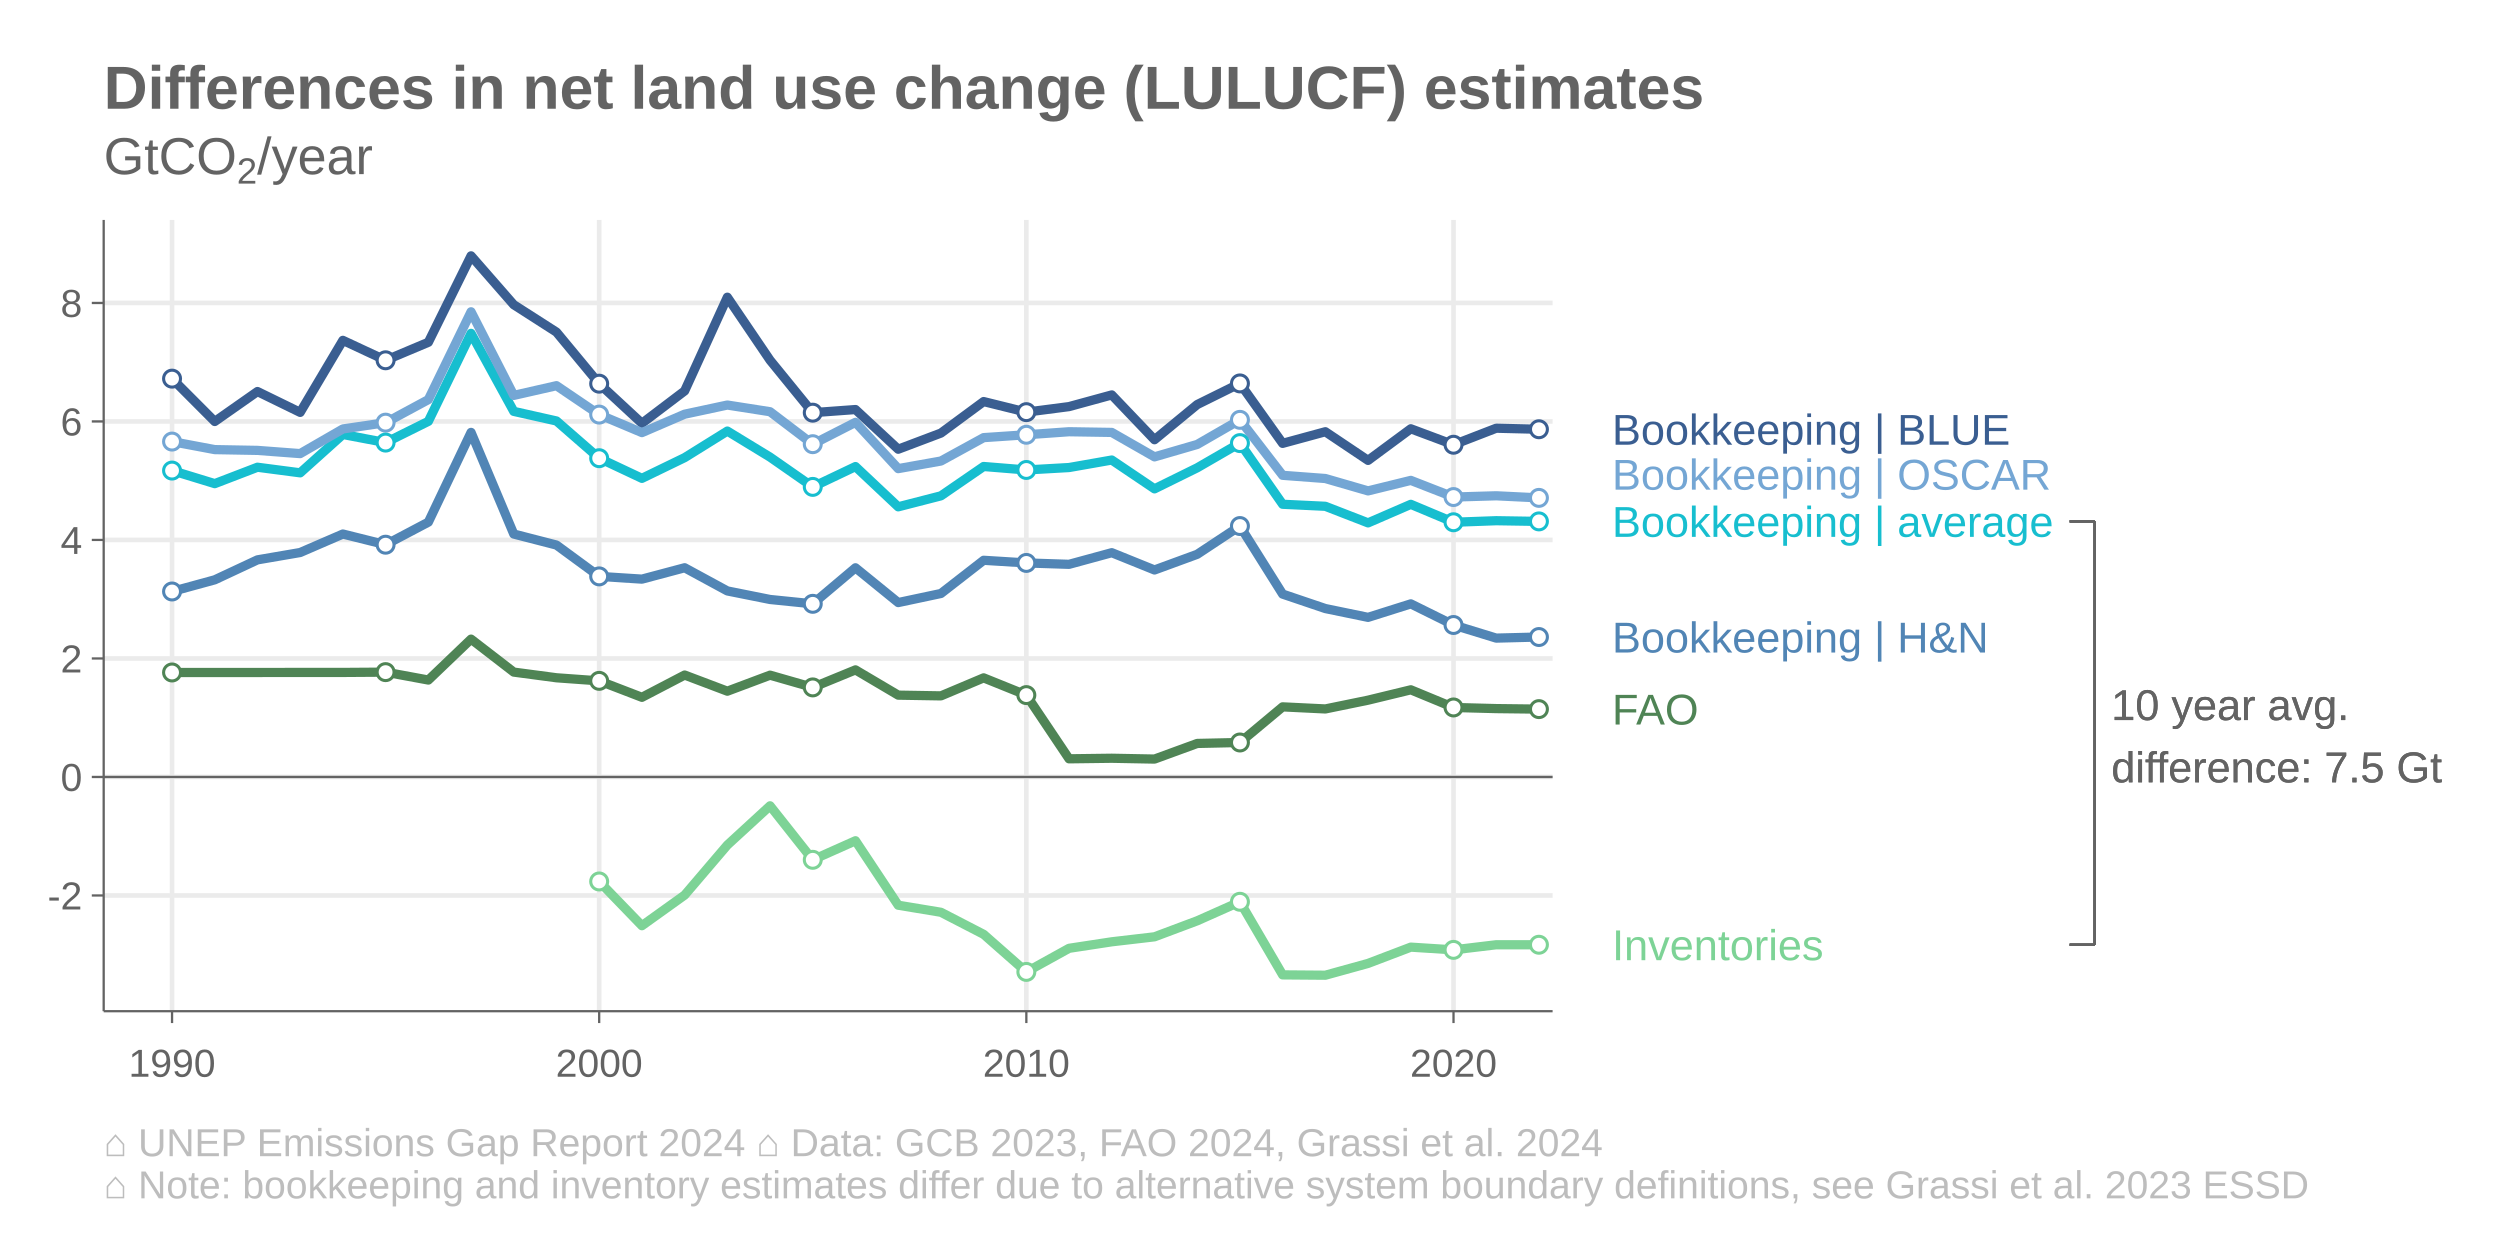
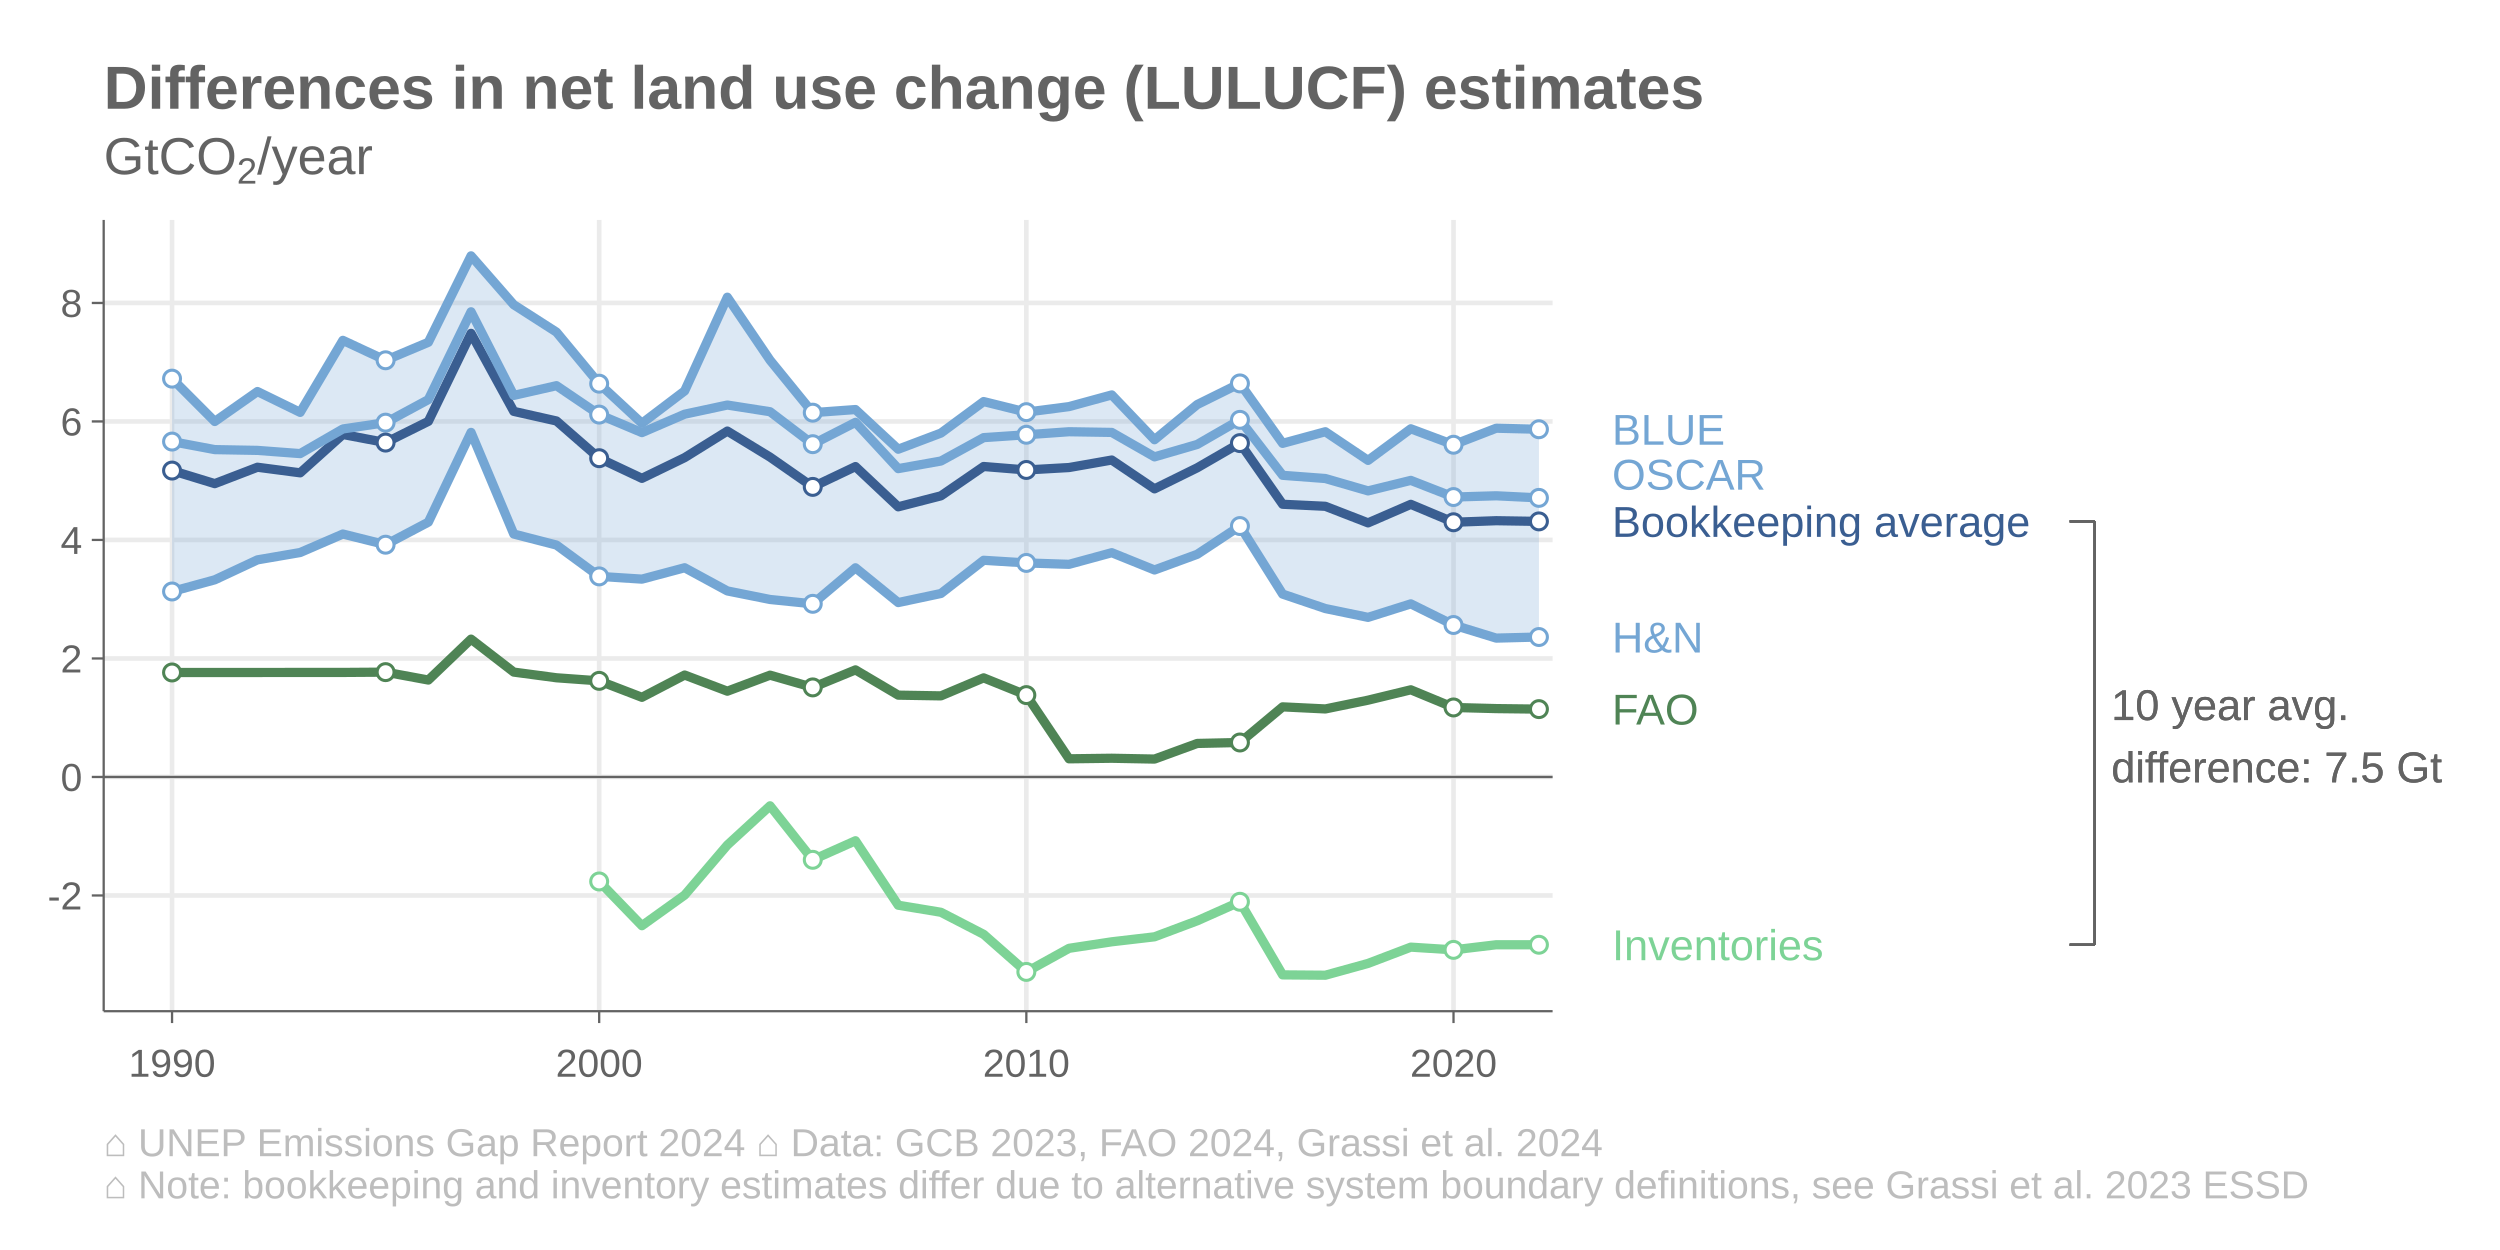
<svg xmlns="http://www.w3.org/2000/svg" class="svglite" width="576.00pt" height="288.00pt" viewBox="0 0 576.00 288.00">
  <defs>
    <style type="text/css">
    .svglite line, .svglite polyline, .svglite polygon, .svglite path, .svglite rect, .svglite circle {
      fill: none;
      stroke: #000000;
      stroke-linecap: round;
      stroke-linejoin: round;
      stroke-miterlimit: 10.00;
    }
    .svglite text {
      white-space: pre;
    }
  </style>
  </defs>
  <rect width="100%" height="100%" style="stroke: none; fill: #FFFFFF;" />
  <defs>
    <clipPath id="cpMC4wMHw1NzYuMDB8MC4wMHwyODguMDA=">
      <rect x="0.00" y="0.00" width="576.00" height="288.00" />
    </clipPath>
  </defs>
  <g clip-path="url(#cpMC4wMHw1NzYuMDB8MC4wMHwyODguMDA=)">
    <rect x="0.00" y="0.00" width="576.00" height="288.00" style="stroke-width: 1.07; stroke: #FFFFFF; fill: #FFFFFF;" />
  </g>
  <defs>
    <clipPath id="cpMjMuODl8NTY1LjA0fDUwLjY3fDIzMi45OA==">
      <rect x="23.89" y="50.67" width="541.15" height="182.31" />
    </clipPath>
  </defs>
  <g clip-path="url(#cpMjMuODl8NTY1LjA0fDUwLjY3fDIzMi45OA==)">
</g>
  <g clip-path="url(#cpMC4wMHw1NzYuMDB8MC4wMHwyODguMDA=)">
</g>
  <defs>
    <clipPath id="cpNS40OHwzNjMuMjB8NS40OHwyODIuNTI=">
      <rect x="5.48" y="5.48" width="357.72" height="277.04" />
    </clipPath>
  </defs>
  <g clip-path="url(#cpNS40OHwzNjMuMjB8NS40OHwyODIuNTI=)">
    <rect x="5.48" y="5.48" width="357.72" height="277.04" style="stroke-width: 1.07; stroke: #FFFFFF; fill: #FFFFFF;" />
  </g>
  <g clip-path="url(#cpMC4wMHw1NzYuMDB8MC4wMHwyODguMDA=)">
</g>
  <defs>
    <clipPath id="cpMzYzLjIwfDU3MC41Mnw1LjQ4fDI4Mi41Mg==">
      <rect x="363.20" y="5.48" width="207.32" height="277.04" />
    </clipPath>
  </defs>
  <g clip-path="url(#cpMzYzLjIwfDU3MC41Mnw1LjQ4fDI4Mi41Mg==)">
    <rect x="363.20" y="5.48" width="207.32" height="277.04" style="stroke-width: 1.07; stroke: #FFFFFF; fill: #FFFFFF;" />
  </g>
  <g clip-path="url(#cpMC4wMHw1NzYuMDB8MC4wMHwyODguMDA=)">
</g>
  <defs>
    <clipPath id="cpMjMuODl8MzU3LjcyfDUwLjY3fDIzMi45OA==">
      <rect x="23.89" y="50.67" width="333.83" height="182.31" />
    </clipPath>
  </defs>
  <g clip-path="url(#cpMjMuODl8MzU3LjcyfDUwLjY3fDIzMi45OA==)">
    <polyline points="23.89,206.32 357.72,206.32 " style="stroke-width: 1.07; stroke: #EBEBEB; stroke-linecap: butt;" />
    <polyline points="23.89,179.01 357.72,179.01 " style="stroke-width: 1.07; stroke: #EBEBEB; stroke-linecap: butt;" />
    <polyline points="23.89,151.71 357.72,151.71 " style="stroke-width: 1.07; stroke: #EBEBEB; stroke-linecap: butt;" />
    <polyline points="23.89,124.40 357.72,124.40 " style="stroke-width: 1.07; stroke: #EBEBEB; stroke-linecap: butt;" />
    <polyline points="23.89,97.10 357.72,97.10 " style="stroke-width: 1.07; stroke: #EBEBEB; stroke-linecap: butt;" />
    <polyline points="23.89,69.80 357.72,69.80 " style="stroke-width: 1.07; stroke: #EBEBEB; stroke-linecap: butt;" />
    <polyline points="39.64,232.98 39.64,50.67 " style="stroke-width: 1.07; stroke: #EBEBEB; stroke-linecap: butt;" />
    <polyline points="138.05,232.98 138.05,50.67 " style="stroke-width: 1.07; stroke: #EBEBEB; stroke-linecap: butt;" />
    <polyline points="236.47,232.98 236.47,50.67 " style="stroke-width: 1.07; stroke: #EBEBEB; stroke-linecap: butt;" />
    <polyline points="334.89,232.98 334.89,50.67 " style="stroke-width: 1.07; stroke: #EBEBEB; stroke-linecap: butt;" />
+     <polygon points="39.64,87.24 49.48,97.11 59.32,90.21 69.16,95.01 79.00,78.42 88.84,83.01 98.69,78.86 108.53,58.95 118.37,70.21 128.21,76.52 138.05,88.40 147.90,97.53 157.74,90.07 167.58,68.48 177.42,82.99 187.26,95.08 197.10,94.36 206.95,103.50 216.79,99.78 226.63,92.52 236.47,94.96 246.31,93.68 256.15,90.99 266.00,101.31 275.84,93.21 285.68,88.34 295.52,102.15 305.36,99.47 315.20,106.07 325.05,98.79 334.89,102.47 344.73,98.66 354.57,98.90 354.57,146.77 344.73,147.02 334.89,144.00 325.05,139.13 315.20,142.24 305.36,140.21 295.52,136.88 285.68,121.20 275.84,127.71 266.00,131.32 256.15,127.34 246.31,130.02 236.47,129.70 226.63,129.09 216.79,136.74 206.95,138.83 197.10,130.82 187.26,139.12 177.42,138.12 167.58,136.15 157.74,130.81 147.90,133.43 138.05,132.80 128.21,125.58 118.37,123.04 108.53,99.63 98.69,120.30 88.84,125.50 79.00,123.04 69.16,127.30 59.32,128.99 49.48,133.59 39.64,136.28 " style="stroke-width: 0.00; stroke: none; stroke-linecap: butt; fill: #74A6D4; fill-opacity: 0.25;" />
+     <polyline points="39.64,87.24 49.48,97.11 59.32,90.21 69.16,95.01 79.00,78.42 88.84,83.01 98.69,78.86 108.53,58.95 118.37,70.21 128.21,76.52 138.05,88.40 147.90,97.53 157.74,90.07 167.58,68.48 177.42,82.99 187.26,95.08 197.10,94.36 206.95,103.50 216.79,99.78 226.63,92.52 236.47,94.96 246.31,93.68 256.15,90.99 266.00,101.31 275.84,93.21 285.68,88.34 295.52,102.15 305.36,99.47 315.20,106.07 325.05,98.79 334.89,102.47 344.73,98.66 354.57,98.90 " style="stroke-width: 1.07; stroke: none; stroke-linecap: butt;" />
+     <polyline points="354.57,146.77 344.73,147.02 334.89,144.00 325.05,139.13 315.20,142.24 305.36,140.21 295.52,136.88 285.68,121.20 275.84,127.71 266.00,131.32 256.15,127.34 246.31,130.02 236.47,129.70 226.63,129.09 216.79,136.74 206.95,138.83 197.10,130.82 187.26,139.12 177.42,138.12 167.58,136.15 157.74,130.81 147.90,133.43 138.05,132.80 128.21,125.58 118.37,123.04 108.53,99.63 98.69,120.30 88.84,125.50 79.00,123.04 69.16,127.30 59.32,128.99 49.48,133.59 39.64,136.28 " style="stroke-width: 1.07; stroke: none; stroke-linecap: butt;" />
    <polyline points="138.05,203.09 147.90,213.28 157.74,206.23 167.58,194.70 177.42,185.66 187.26,198.10 197.10,193.71 206.95,208.56 216.79,210.19 226.63,215.27 236.47,223.93 246.31,218.49 256.15,216.99 266.00,215.84 275.84,212.15 285.68,207.77 295.52,224.61 305.36,224.69 315.20,221.97 325.05,218.22 334.89,218.85 344.73,217.67 354.57,217.67 " style="stroke-width: 2.13; stroke: #7DD396; stroke-linecap: butt;" />
-     <polyline points="39.64,108.42 49.48,111.43 59.32,107.65 69.16,108.94 79.00,100.10 88.84,101.97 98.69,97.08 108.53,76.81 118.37,94.78 128.21,96.99 138.05,105.57 147.90,110.21 157.74,105.44 167.58,99.32 177.42,105.32 187.26,112.18 197.10,107.50 206.95,116.77 216.79,114.24 226.63,107.48 236.47,108.28 246.31,107.72 256.15,105.99 266.00,112.63 275.84,107.78 285.68,102.09 295.52,116.18 305.36,116.65 315.20,120.47 325.05,116.20 334.89,120.33 344.73,119.97 354.57,120.13 " style="stroke-width: 2.13; stroke: #17BECF; stroke-linecap: butt;" />
-     <polyline points="39.64,87.24 49.48,97.11 59.32,90.21 69.16,95.01 79.00,78.42 88.84,83.01 98.69,78.86 108.53,58.95 118.37,70.21 128.21,76.52 138.05,88.40 147.90,97.53 157.74,90.07 167.58,68.48 177.42,82.99 187.26,95.08 197.10,94.36 206.95,103.50 216.79,99.78 226.63,92.52 236.47,94.96 246.31,93.68 256.15,90.99 266.00,101.31 275.84,93.21 285.68,88.34 295.52,102.15 305.36,99.47 315.20,106.07 325.05,98.79 334.89,102.47 344.73,98.66 354.57,98.90 " style="stroke-width: 2.13; stroke: #3A5E91; stroke-linecap: butt;" />
-     <polyline points="39.64,136.28 49.48,133.59 59.32,128.99 69.16,127.30 79.00,123.04 88.84,125.50 98.69,120.30 108.53,99.63 118.37,123.04 128.21,125.58 138.05,132.80 147.90,133.43 157.74,130.81 167.58,136.15 177.42,138.12 187.26,139.12 197.10,130.82 206.95,138.83 216.79,136.74 226.63,129.09 236.47,129.70 246.31,130.02 256.15,127.34 266.00,131.32 275.84,127.71 285.68,121.20 295.52,136.88 305.36,140.21 315.20,142.24 325.05,139.13 334.89,144.00 344.73,147.02 354.57,146.77 " style="stroke-width: 2.13; stroke: #5185B5; stroke-linecap: butt;" />
+     <polyline points="39.64,108.42 49.48,111.43 59.32,107.65 69.16,108.94 79.00,100.10 88.84,101.97 98.69,97.08 108.53,76.81 118.37,94.78 128.21,96.99 138.05,105.57 147.90,110.21 157.74,105.44 167.58,99.32 177.42,105.32 187.26,112.18 197.10,107.50 206.95,116.77 216.79,114.24 226.63,107.48 236.47,108.28 246.31,107.72 256.15,105.99 266.00,112.63 275.84,107.78 285.68,102.09 295.52,116.18 305.36,116.65 315.20,120.47 325.05,116.20 334.89,120.33 344.73,119.97 354.57,120.13 " style="stroke-width: 2.13; stroke: #3A5E91; stroke-linecap: butt;" />
+     <polyline points="39.64,87.24 49.48,97.11 59.32,90.21 69.16,95.01 79.00,78.42 88.84,83.01 98.69,78.86 108.53,58.95 118.37,70.21 128.21,76.52 138.05,88.40 147.90,97.53 157.74,90.07 167.58,68.48 177.42,82.99 187.26,95.08 197.10,94.36 206.95,103.50 216.79,99.78 226.63,92.52 236.47,94.96 246.31,93.68 256.15,90.99 266.00,101.31 275.84,93.21 285.68,88.34 295.52,102.15 305.36,99.47 315.20,106.07 325.05,98.79 334.89,102.47 344.73,98.66 354.57,98.90 " style="stroke-width: 2.13; stroke: #74A6D4; stroke-linecap: butt;" />
+     <polyline points="39.64,136.28 49.48,133.59 59.32,128.99 69.16,127.30 79.00,123.04 88.84,125.50 98.69,120.30 108.53,99.63 118.37,123.04 128.21,125.58 138.05,132.80 147.90,133.43 157.74,130.81 167.58,136.15 177.42,138.12 187.26,139.12 197.10,130.82 206.95,138.83 216.79,136.74 226.63,129.09 236.47,129.70 246.31,130.02 256.15,127.34 266.00,131.32 275.84,127.71 285.68,121.20 295.52,136.88 305.36,140.21 315.20,142.24 325.05,139.13 334.89,144.00 344.73,147.02 354.57,146.77 " style="stroke-width: 2.13; stroke: #74A6D4; stroke-linecap: butt;" />
    <polyline points="39.64,101.74 49.48,103.59 59.32,103.77 69.16,104.51 79.00,98.83 88.84,97.38 98.69,92.07 108.53,71.84 118.37,91.10 128.21,88.86 138.05,95.52 147.90,99.67 157.74,95.43 167.58,93.32 177.42,94.86 187.26,102.34 197.10,97.31 206.95,107.97 216.79,106.22 226.63,100.83 236.47,100.17 246.31,99.47 256.15,99.63 266.00,105.26 275.84,102.40 285.68,96.73 295.52,109.51 305.36,110.25 315.20,113.10 325.05,110.68 334.89,114.52 344.73,114.23 354.57,114.71 " style="stroke-width: 2.13; stroke: #74A6D4; stroke-linecap: butt;" />
    <polyline points="39.64,154.94 49.48,154.94 59.32,154.94 69.16,154.93 79.00,154.93 88.84,154.86 98.69,156.68 108.53,147.26 118.37,154.85 128.21,156.16 138.05,156.87 147.90,160.66 157.74,155.53 167.58,159.25 177.42,155.56 187.26,158.38 197.10,154.34 206.95,160.16 216.79,160.33 226.63,156.18 236.47,160.15 246.31,174.83 256.15,174.70 266.00,174.89 275.84,171.29 285.68,171.07 295.52,162.86 305.36,163.34 315.20,161.32 325.05,158.93 334.89,163.00 344.73,163.26 354.57,163.38 " style="stroke-width: 2.13; stroke: #4F8455; stroke-linecap: butt;" />
    <line x1="23.89" y1="179.01" x2="357.72" y2="179.01" style="stroke-width: 0.53; stroke: #636363; stroke-linecap: butt;" />
-     <circle cx="39.64" cy="87.24" r="1.95" style="stroke-width: 0.71; stroke: #3A5E91; fill: #FFFFFF;" />
-     <circle cx="88.84" cy="83.01" r="1.95" style="stroke-width: 0.71; stroke: #3A5E91; fill: #FFFFFF;" />
-     <circle cx="138.05" cy="88.40" r="1.95" style="stroke-width: 0.71; stroke: #3A5E91; fill: #FFFFFF;" />
-     <circle cx="187.26" cy="95.08" r="1.95" style="stroke-width: 0.71; stroke: #3A5E91; fill: #FFFFFF;" />
-     <circle cx="236.47" cy="94.96" r="1.95" style="stroke-width: 0.71; stroke: #3A5E91; fill: #FFFFFF;" />
-     <circle cx="285.68" cy="88.34" r="1.95" style="stroke-width: 0.71; stroke: #3A5E91; fill: #FFFFFF;" />
-     <circle cx="334.89" cy="102.47" r="1.95" style="stroke-width: 0.71; stroke: #3A5E91; fill: #FFFFFF;" />
-     <circle cx="354.57" cy="98.90" r="1.95" style="stroke-width: 0.71; stroke: #3A5E91; fill: #FFFFFF;" />
-     <circle cx="39.64" cy="136.28" r="1.95" style="stroke-width: 0.71; stroke: #5185B5; fill: #FFFFFF;" />
-     <circle cx="88.84" cy="125.50" r="1.95" style="stroke-width: 0.71; stroke: #5185B5; fill: #FFFFFF;" />
-     <circle cx="138.05" cy="132.80" r="1.95" style="stroke-width: 0.71; stroke: #5185B5; fill: #FFFFFF;" />
-     <circle cx="187.26" cy="139.12" r="1.95" style="stroke-width: 0.71; stroke: #5185B5; fill: #FFFFFF;" />
-     <circle cx="236.47" cy="129.70" r="1.95" style="stroke-width: 0.71; stroke: #5185B5; fill: #FFFFFF;" />
-     <circle cx="285.68" cy="121.20" r="1.95" style="stroke-width: 0.71; stroke: #5185B5; fill: #FFFFFF;" />
-     <circle cx="334.89" cy="144.00" r="1.95" style="stroke-width: 0.71; stroke: #5185B5; fill: #FFFFFF;" />
-     <circle cx="354.57" cy="146.77" r="1.95" style="stroke-width: 0.71; stroke: #5185B5; fill: #FFFFFF;" />
+     <circle cx="39.64" cy="87.24" r="1.95" style="stroke-width: 0.71; stroke: #74A6D4; fill: #FFFFFF;" />
+     <circle cx="88.84" cy="83.01" r="1.95" style="stroke-width: 0.71; stroke: #74A6D4; fill: #FFFFFF;" />
+     <circle cx="138.05" cy="88.40" r="1.95" style="stroke-width: 0.71; stroke: #74A6D4; fill: #FFFFFF;" />
+     <circle cx="187.26" cy="95.08" r="1.95" style="stroke-width: 0.71; stroke: #74A6D4; fill: #FFFFFF;" />
+     <circle cx="236.47" cy="94.96" r="1.95" style="stroke-width: 0.71; stroke: #74A6D4; fill: #FFFFFF;" />
+     <circle cx="285.68" cy="88.34" r="1.95" style="stroke-width: 0.71; stroke: #74A6D4; fill: #FFFFFF;" />
+     <circle cx="334.89" cy="102.47" r="1.95" style="stroke-width: 0.71; stroke: #74A6D4; fill: #FFFFFF;" />
+     <circle cx="354.57" cy="98.90" r="1.95" style="stroke-width: 0.71; stroke: #74A6D4; fill: #FFFFFF;" />
+     <circle cx="39.64" cy="136.28" r="1.95" style="stroke-width: 0.71; stroke: #74A6D4; fill: #FFFFFF;" />
+     <circle cx="88.84" cy="125.50" r="1.95" style="stroke-width: 0.71; stroke: #74A6D4; fill: #FFFFFF;" />
+     <circle cx="138.05" cy="132.80" r="1.95" style="stroke-width: 0.71; stroke: #74A6D4; fill: #FFFFFF;" />
+     <circle cx="187.26" cy="139.12" r="1.95" style="stroke-width: 0.71; stroke: #74A6D4; fill: #FFFFFF;" />
+     <circle cx="236.47" cy="129.70" r="1.95" style="stroke-width: 0.71; stroke: #74A6D4; fill: #FFFFFF;" />
+     <circle cx="285.68" cy="121.20" r="1.95" style="stroke-width: 0.71; stroke: #74A6D4; fill: #FFFFFF;" />
+     <circle cx="334.89" cy="144.00" r="1.95" style="stroke-width: 0.71; stroke: #74A6D4; fill: #FFFFFF;" />
+     <circle cx="354.57" cy="146.77" r="1.95" style="stroke-width: 0.71; stroke: #74A6D4; fill: #FFFFFF;" />
    <circle cx="39.64" cy="101.74" r="1.95" style="stroke-width: 0.71; stroke: #74A6D4; fill: #FFFFFF;" />
    <circle cx="88.84" cy="97.38" r="1.95" style="stroke-width: 0.71; stroke: #74A6D4; fill: #FFFFFF;" />
    <circle cx="138.05" cy="95.52" r="1.95" style="stroke-width: 0.71; stroke: #74A6D4; fill: #FFFFFF;" />
    <circle cx="187.26" cy="102.34" r="1.95" style="stroke-width: 0.71; stroke: #74A6D4; fill: #FFFFFF;" />
    <circle cx="236.47" cy="100.17" r="1.95" style="stroke-width: 0.71; stroke: #74A6D4; fill: #FFFFFF;" />
    <circle cx="285.68" cy="96.73" r="1.95" style="stroke-width: 0.71; stroke: #74A6D4; fill: #FFFFFF;" />
    <circle cx="334.89" cy="114.52" r="1.95" style="stroke-width: 0.71; stroke: #74A6D4; fill: #FFFFFF;" />
    <circle cx="354.57" cy="114.71" r="1.95" style="stroke-width: 0.71; stroke: #74A6D4; fill: #FFFFFF;" />
-     <circle cx="39.64" cy="108.42" r="1.95" style="stroke-width: 0.71; stroke: #17BECF; fill: #FFFFFF;" />
-     <circle cx="88.84" cy="101.97" r="1.95" style="stroke-width: 0.71; stroke: #17BECF; fill: #FFFFFF;" />
-     <circle cx="138.05" cy="105.57" r="1.95" style="stroke-width: 0.71; stroke: #17BECF; fill: #FFFFFF;" />
-     <circle cx="187.26" cy="112.18" r="1.95" style="stroke-width: 0.71; stroke: #17BECF; fill: #FFFFFF;" />
-     <circle cx="236.47" cy="108.28" r="1.95" style="stroke-width: 0.71; stroke: #17BECF; fill: #FFFFFF;" />
-     <circle cx="285.68" cy="102.09" r="1.95" style="stroke-width: 0.71; stroke: #17BECF; fill: #FFFFFF;" />
-     <circle cx="334.89" cy="120.33" r="1.95" style="stroke-width: 0.71; stroke: #17BECF; fill: #FFFFFF;" />
-     <circle cx="354.57" cy="120.13" r="1.95" style="stroke-width: 0.71; stroke: #17BECF; fill: #FFFFFF;" />
+     <circle cx="39.64" cy="108.42" r="1.95" style="stroke-width: 0.71; stroke: #3A5E91; fill: #FFFFFF;" />
+     <circle cx="88.84" cy="101.97" r="1.95" style="stroke-width: 0.71; stroke: #3A5E91; fill: #FFFFFF;" />
+     <circle cx="138.05" cy="105.57" r="1.95" style="stroke-width: 0.71; stroke: #3A5E91; fill: #FFFFFF;" />
+     <circle cx="187.26" cy="112.18" r="1.95" style="stroke-width: 0.71; stroke: #3A5E91; fill: #FFFFFF;" />
+     <circle cx="236.47" cy="108.28" r="1.95" style="stroke-width: 0.71; stroke: #3A5E91; fill: #FFFFFF;" />
+     <circle cx="285.68" cy="102.09" r="1.95" style="stroke-width: 0.71; stroke: #3A5E91; fill: #FFFFFF;" />
+     <circle cx="334.89" cy="120.33" r="1.95" style="stroke-width: 0.71; stroke: #3A5E91; fill: #FFFFFF;" />
+     <circle cx="354.57" cy="120.13" r="1.95" style="stroke-width: 0.71; stroke: #3A5E91; fill: #FFFFFF;" />
    <circle cx="138.05" cy="203.09" r="1.95" style="stroke-width: 0.71; stroke: #7DD396; fill: #FFFFFF;" />
    <circle cx="187.26" cy="198.10" r="1.95" style="stroke-width: 0.71; stroke: #7DD396; fill: #FFFFFF;" />
    <circle cx="236.47" cy="223.93" r="1.95" style="stroke-width: 0.71; stroke: #7DD396; fill: #FFFFFF;" />
    <circle cx="285.68" cy="207.77" r="1.95" style="stroke-width: 0.71; stroke: #7DD396; fill: #FFFFFF;" />
    <circle cx="334.89" cy="218.85" r="1.95" style="stroke-width: 0.71; stroke: #7DD396; fill: #FFFFFF;" />
    <circle cx="354.57" cy="217.67" r="1.95" style="stroke-width: 0.71; stroke: #7DD396; fill: #FFFFFF;" />
    <circle cx="39.64" cy="154.94" r="1.95" style="stroke-width: 0.71; stroke: #4F8455; fill: #FFFFFF;" />
    <circle cx="88.84" cy="154.86" r="1.95" style="stroke-width: 0.71; stroke: #4F8455; fill: #FFFFFF;" />
    <circle cx="138.05" cy="156.87" r="1.95" style="stroke-width: 0.71; stroke: #4F8455; fill: #FFFFFF;" />
    <circle cx="187.26" cy="158.38" r="1.95" style="stroke-width: 0.71; stroke: #4F8455; fill: #FFFFFF;" />
    <circle cx="236.47" cy="160.15" r="1.95" style="stroke-width: 0.71; stroke: #4F8455; fill: #FFFFFF;" />
    <circle cx="285.68" cy="171.07" r="1.95" style="stroke-width: 0.71; stroke: #4F8455; fill: #FFFFFF;" />
    <circle cx="334.89" cy="163.00" r="1.95" style="stroke-width: 0.71; stroke: #4F8455; fill: #FFFFFF;" />
    <circle cx="354.57" cy="163.38" r="1.95" style="stroke-width: 0.71; stroke: #4F8455; fill: #FFFFFF;" />
  </g>
  <g clip-path="url(#cpMC4wMHw1NzYuMDB8MC4wMHwyODguMDA=)">
    <polyline points="23.89,232.98 23.89,50.67 " style="stroke-width: 0.53; stroke: #636363; stroke-linecap: butt;" />
    <text x="18.96" y="209.54" text-anchor="end" style="font-size: 9.00px;fill: #636363; font-family: &quot;Arial&quot;;" textLength="8.00px" lengthAdjust="spacingAndGlyphs">-2</text>
    <text x="18.96" y="182.23" text-anchor="end" style="font-size: 9.00px;fill: #636363; font-family: &quot;Arial&quot;;" textLength="5.00px" lengthAdjust="spacingAndGlyphs">0</text>
    <text x="18.96" y="154.93" text-anchor="end" style="font-size: 9.00px;fill: #636363; font-family: &quot;Arial&quot;;" textLength="5.00px" lengthAdjust="spacingAndGlyphs">2</text>
    <text x="18.96" y="127.63" text-anchor="end" style="font-size: 9.00px;fill: #636363; font-family: &quot;Arial&quot;;" textLength="5.00px" lengthAdjust="spacingAndGlyphs">4</text>
    <text x="18.96" y="100.32" text-anchor="end" style="font-size: 9.00px;fill: #636363; font-family: &quot;Arial&quot;;" textLength="5.00px" lengthAdjust="spacingAndGlyphs">6</text>
    <text x="18.96" y="73.02" text-anchor="end" style="font-size: 9.00px;fill: #636363; font-family: &quot;Arial&quot;;" textLength="5.00px" lengthAdjust="spacingAndGlyphs">8</text>
    <polyline points="21.15,206.32 23.89,206.32 " style="stroke-width: 0.53; stroke: #636363; stroke-linecap: butt;" />
    <polyline points="21.15,179.01 23.89,179.01 " style="stroke-width: 0.53; stroke: #636363; stroke-linecap: butt;" />
    <polyline points="21.15,151.71 23.89,151.71 " style="stroke-width: 0.53; stroke: #636363; stroke-linecap: butt;" />
    <polyline points="21.15,124.40 23.89,124.40 " style="stroke-width: 0.53; stroke: #636363; stroke-linecap: butt;" />
    <polyline points="21.15,97.10 23.89,97.10 " style="stroke-width: 0.53; stroke: #636363; stroke-linecap: butt;" />
    <polyline points="21.15,69.80 23.89,69.80 " style="stroke-width: 0.53; stroke: #636363; stroke-linecap: butt;" />
    <polyline points="23.89,232.98 357.72,232.98 " style="stroke-width: 0.53; stroke: #636363; stroke-linecap: butt;" />
    <polyline points="39.64,235.72 39.64,232.98 " style="stroke-width: 0.53; stroke: #636363; stroke-linecap: butt;" />
    <polyline points="138.05,235.72 138.05,232.98 " style="stroke-width: 0.53; stroke: #636363; stroke-linecap: butt;" />
    <polyline points="236.47,235.72 236.47,232.98 " style="stroke-width: 0.53; stroke: #636363; stroke-linecap: butt;" />
    <polyline points="334.89,235.72 334.89,232.98 " style="stroke-width: 0.53; stroke: #636363; stroke-linecap: butt;" />
    <text x="39.64" y="248.08" text-anchor="middle" style="font-size: 9.00px;fill: #636363; font-family: &quot;Arial&quot;;" textLength="20.02px" lengthAdjust="spacingAndGlyphs">1990</text>
    <text x="138.05" y="248.08" text-anchor="middle" style="font-size: 9.00px;fill: #636363; font-family: &quot;Arial&quot;;" textLength="20.02px" lengthAdjust="spacingAndGlyphs">2000</text>
    <text x="236.47" y="248.08" text-anchor="middle" style="font-size: 9.00px;fill: #636363; font-family: &quot;Arial&quot;;" textLength="20.02px" lengthAdjust="spacingAndGlyphs">2010</text>
    <text x="334.89" y="248.08" text-anchor="middle" style="font-size: 9.00px;fill: #636363; font-family: &quot;Arial&quot;;" textLength="20.02px" lengthAdjust="spacingAndGlyphs">2020</text>
    <text x="23.89" y="40.12" style="font-size: 12.00px;fill: #636363; font-family: &quot;Arial&quot;;" textLength="30.68px" lengthAdjust="spacingAndGlyphs">GtCO</text>
    <text x="54.57" y="42.30" style="font-size: 8.40px;fill: #636363; font-family: &quot;Arial&quot;;" textLength="4.67px" lengthAdjust="spacingAndGlyphs">2</text>
    <text x="59.23" y="40.12" style="font-size: 12.00px;fill: #636363; font-family: &quot;Arial&quot;;" textLength="26.68px" lengthAdjust="spacingAndGlyphs">/year</text>
    <text x="23.89" y="25.05" style="font-size: 14.00px; font-weight: bold;fill: #636363; font-family: &quot;Arial&quot;;" textLength="368.58px" lengthAdjust="spacingAndGlyphs">Differences in net land use change (LULUCF) estimates</text>
    <text x="23.89" y="266.38" style="font-size: 9.00px;fill: #BDBDBD; font-family: &quot;Arial&quot;;" textLength="357.80px" lengthAdjust="spacingAndGlyphs">⌂ UNEP Emissions Gap Report 2024    ⌂ Data: GCB 2023, FAO 2024, Grassi et al. 2024  </text>
    <text x="23.89" y="276.10" style="font-size: 9.00px;fill: #BDBDBD; font-family: &quot;Arial&quot;;" textLength="507.92px" lengthAdjust="spacingAndGlyphs">⌂ Note: bookkeeping and inventory estimates differ due to alternative system boundary definitions, see Grassi et al. 2023 ESSD</text>
  </g>
  <defs>
    <clipPath id="cpMzcxLjQyfDU2NS4wNHw1MC42N3wyMzIuOTg=">
      <rect x="371.42" y="50.67" width="193.62" height="182.31" />
    </clipPath>
  </defs>
  <g clip-path="url(#cpMzcxLjQyfDU2NS4wNHw1MC42N3wyMzIuOTg=)">
    <line x1="482.61" y1="120.13" x2="482.61" y2="217.67" style="stroke-width: 0.53; stroke: #636363; stroke-linecap: butt;" />
    <line x1="482.61" y1="120.13" x2="482.61" y2="217.67" style="stroke-width: 0.53; stroke: #636363; stroke-linecap: butt;" />
    <line x1="482.61" y1="120.13" x2="482.61" y2="217.67" style="stroke-width: 0.53; stroke: #636363; stroke-linecap: butt;" />
    <line x1="482.61" y1="120.13" x2="482.61" y2="217.67" style="stroke-width: 0.53; stroke: #636363; stroke-linecap: butt;" />
    <line x1="482.61" y1="120.13" x2="482.61" y2="217.67" style="stroke-width: 0.53; stroke: #636363; stroke-linecap: butt;" />
    <line x1="482.61" y1="120.13" x2="482.61" y2="217.67" style="stroke-width: 0.53; stroke: #636363; stroke-linecap: butt;" />
    <line x1="476.86" y1="120.13" x2="482.61" y2="120.13" style="stroke-width: 0.53; stroke: #636363; stroke-linecap: butt;" />
    <line x1="476.86" y1="120.13" x2="482.61" y2="120.13" style="stroke-width: 0.53; stroke: #636363; stroke-linecap: butt;" />
    <line x1="476.86" y1="120.13" x2="482.61" y2="120.13" style="stroke-width: 0.53; stroke: #636363; stroke-linecap: butt;" />
    <line x1="476.86" y1="120.13" x2="482.61" y2="120.13" style="stroke-width: 0.53; stroke: #636363; stroke-linecap: butt;" />
    <line x1="476.86" y1="120.13" x2="482.61" y2="120.13" style="stroke-width: 0.53; stroke: #636363; stroke-linecap: butt;" />
    <line x1="476.86" y1="120.13" x2="482.61" y2="120.13" style="stroke-width: 0.53; stroke: #636363; stroke-linecap: butt;" />
    <line x1="476.86" y1="217.67" x2="482.61" y2="217.67" style="stroke-width: 0.53; stroke: #636363; stroke-linecap: butt;" />
    <line x1="476.86" y1="217.67" x2="482.61" y2="217.67" style="stroke-width: 0.53; stroke: #636363; stroke-linecap: butt;" />
    <line x1="476.86" y1="217.67" x2="482.61" y2="217.67" style="stroke-width: 0.53; stroke: #636363; stroke-linecap: butt;" />
    <line x1="476.86" y1="217.67" x2="482.61" y2="217.67" style="stroke-width: 0.53; stroke: #636363; stroke-linecap: butt;" />
    <line x1="476.86" y1="217.67" x2="482.61" y2="217.67" style="stroke-width: 0.53; stroke: #636363; stroke-linecap: butt;" />
    <line x1="476.86" y1="217.67" x2="482.61" y2="217.67" style="stroke-width: 0.53; stroke: #636363; stroke-linecap: butt;" />
    <text x="486.44" y="165.91" style="font-size: 9.96px;fill: #636363; font-family: &quot;Arial&quot;;" textLength="54.78px" lengthAdjust="spacingAndGlyphs">10 year avg.</text>
    <text x="486.44" y="180.25" style="font-size: 9.96px;fill: #636363; font-family: &quot;Arial&quot;;" textLength="76.17px" lengthAdjust="spacingAndGlyphs">difference: 7.5 Gt</text>
    <text x="486.44" y="165.91" style="font-size: 9.96px;fill: #636363; font-family: &quot;Arial&quot;;" textLength="54.78px" lengthAdjust="spacingAndGlyphs">10 year avg.</text>
    <text x="486.44" y="180.25" style="font-size: 9.96px;fill: #636363; font-family: &quot;Arial&quot;;" textLength="76.17px" lengthAdjust="spacingAndGlyphs">difference: 7.5 Gt</text>
-     <text x="371.42" y="102.47" style="font-size: 9.96px;fill: #3A5E91; font-family: &quot;Arial&quot;;" textLength="91.67px" lengthAdjust="spacingAndGlyphs">Bookkeeping | BLUE</text>
-     <text x="371.42" y="150.34" style="font-size: 9.96px;fill: #5185B5; font-family: &quot;Arial&quot;;" textLength="86.68px" lengthAdjust="spacingAndGlyphs">Bookkeeping | H&amp;N</text>
-     <text x="371.42" y="112.82" style="font-size: 9.96px;fill: #74A6D4; font-family: &quot;Arial&quot;;" textLength="101.06px" lengthAdjust="spacingAndGlyphs">Bookkeeping | OSCAR</text>
-     <text x="371.42" y="123.69" style="font-size: 9.96px;fill: #17BECF; font-family: &quot;Arial&quot;;" textLength="101.64px" lengthAdjust="spacingAndGlyphs">Bookkeeping | average</text>
+     <text x="371.42" y="102.47" style="font-size: 9.96px;fill: #74A6D4; font-family: &quot;Arial&quot;;" textLength="26.00px" lengthAdjust="spacingAndGlyphs">BLUE</text>
+     <text x="371.42" y="150.34" style="font-size: 9.96px;fill: #74A6D4; font-family: &quot;Arial&quot;;" textLength="21.01px" lengthAdjust="spacingAndGlyphs">H&amp;N</text>
+     <text x="371.42" y="112.82" style="font-size: 9.96px;fill: #74A6D4; font-family: &quot;Arial&quot;;" textLength="35.39px" lengthAdjust="spacingAndGlyphs">OSCAR</text>
+     <text x="371.42" y="123.69" style="font-size: 9.96px;fill: #3A5E91; font-family: &quot;Arial&quot;;" textLength="96.29px" lengthAdjust="spacingAndGlyphs">Bookkeeping average</text>
    <text x="371.42" y="221.23" style="font-size: 9.96px;fill: #7DD396; font-family: &quot;Arial&quot;;" textLength="48.69px" lengthAdjust="spacingAndGlyphs">Inventories</text>
    <text x="371.42" y="166.94" style="font-size: 9.96px;fill: #4F8455; font-family: &quot;Arial&quot;;" textLength="19.91px" lengthAdjust="spacingAndGlyphs">FAO</text>
  </g>
  <g clip-path="url(#cpMC4wMHw1NzYuMDB8MC4wMHwyODguMDA=)">
</g>
</svg>
